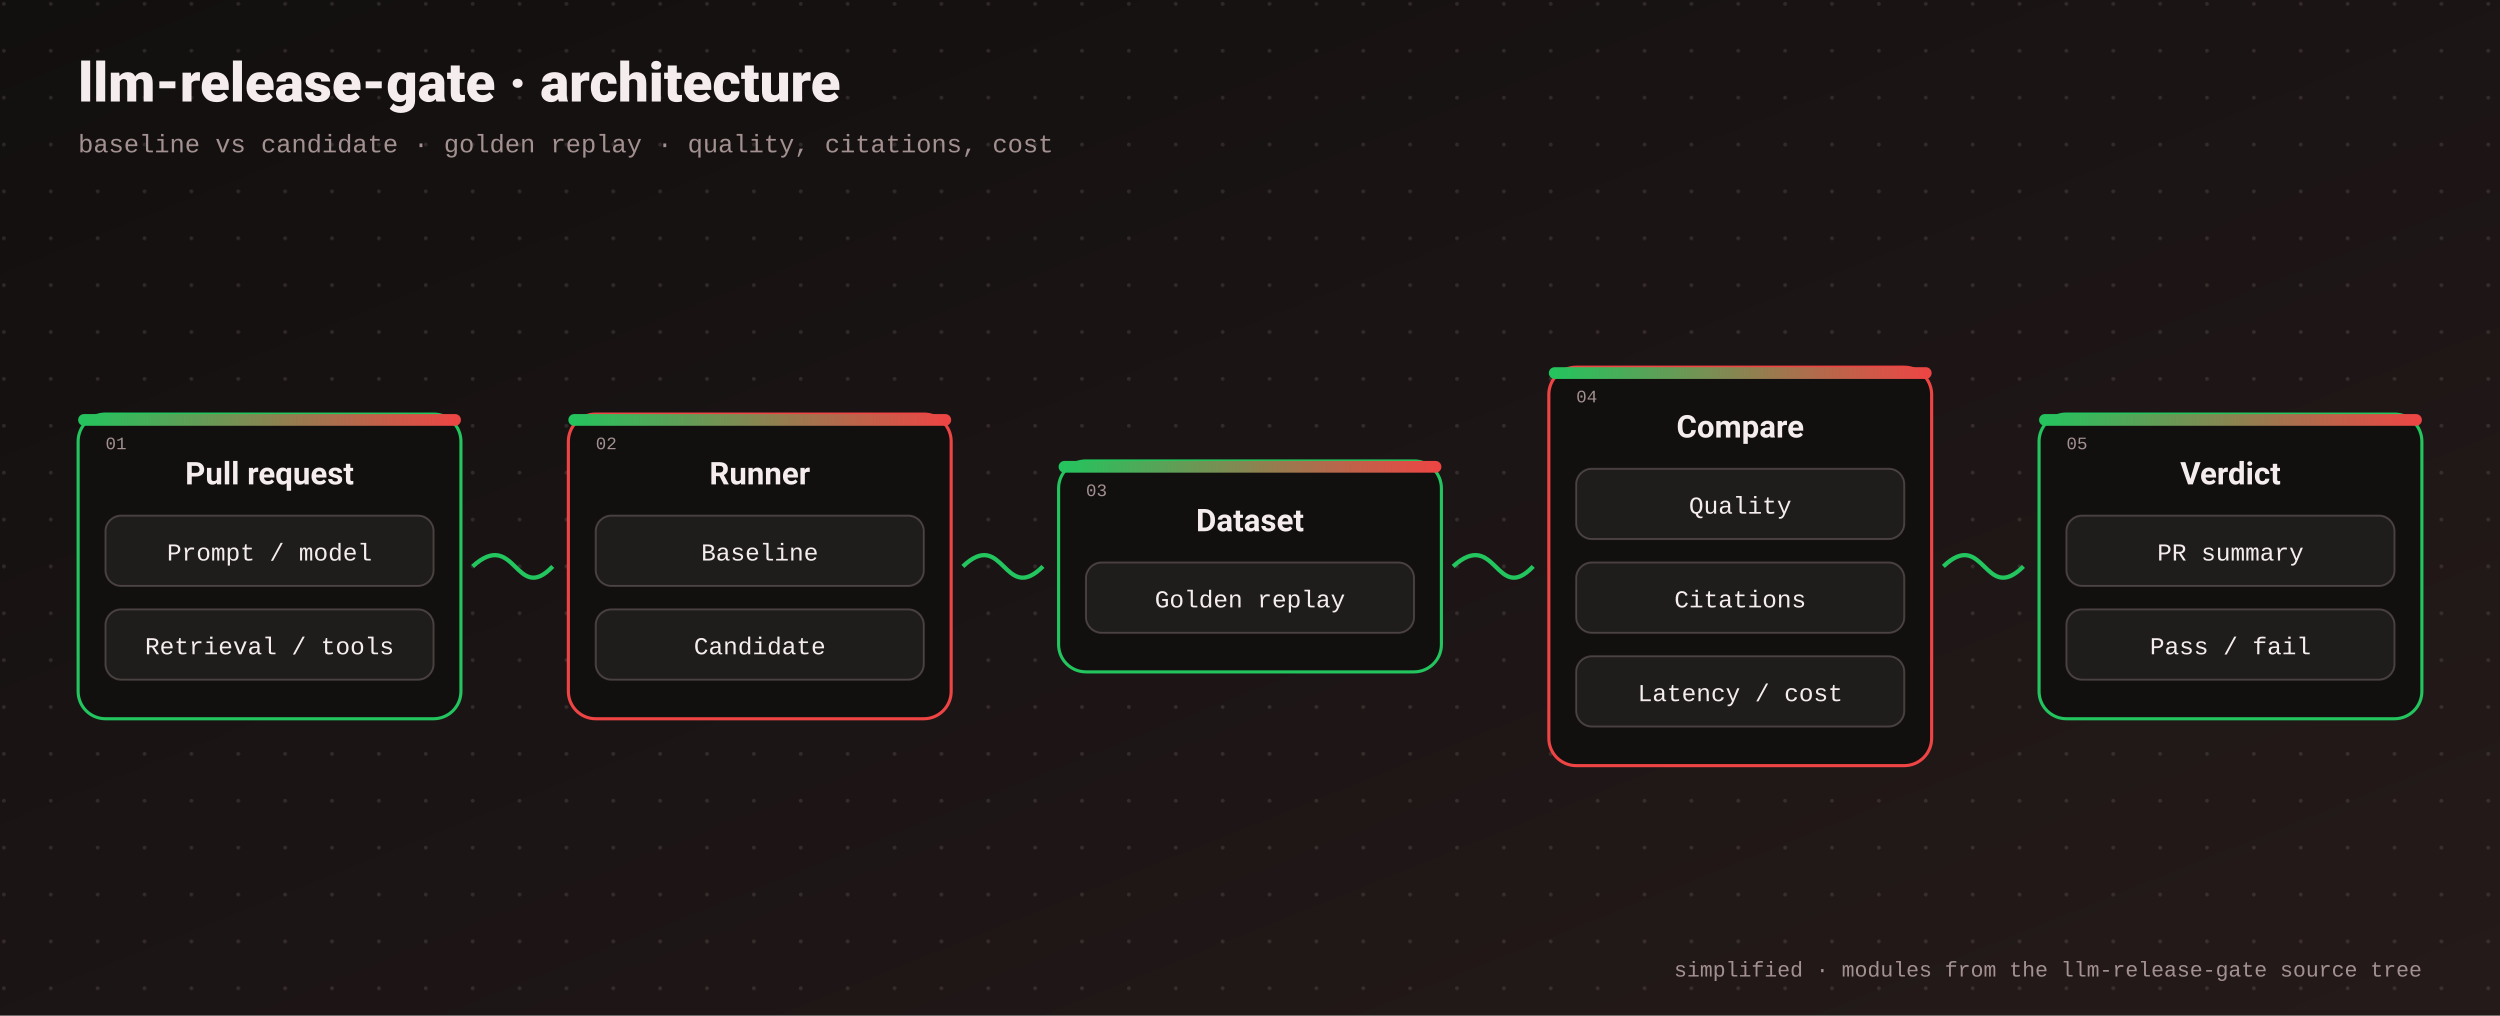
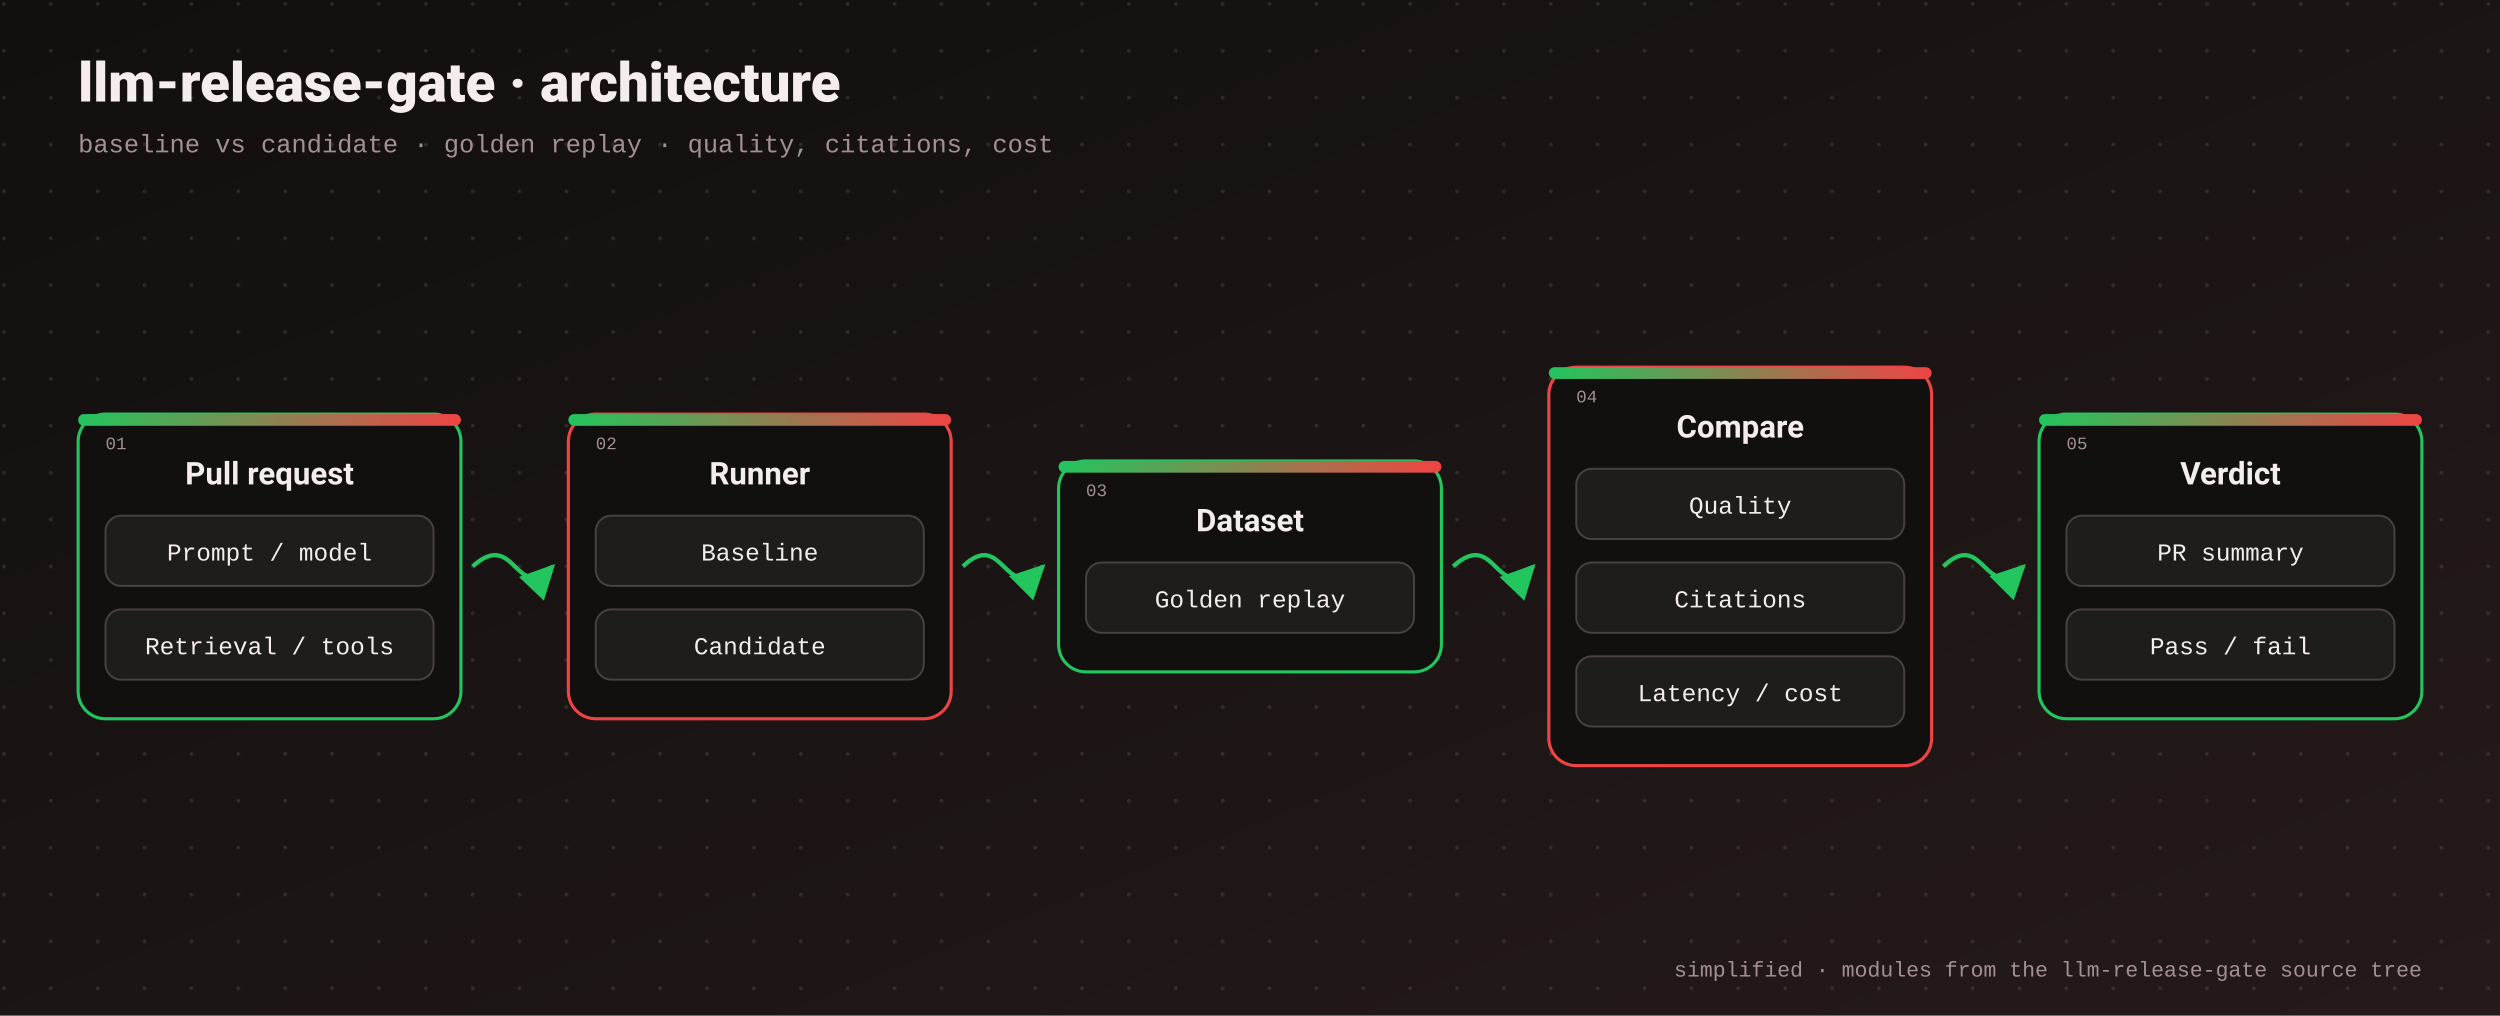
<svg xmlns="http://www.w3.org/2000/svg" width="1280" height="520" viewBox="0 0 1280 520" role="img" aria-labelledby="t d">
  <defs>
    <linearGradient id="ag" x1="0" y1="0" x2="1" y2="1">
      <stop offset="0" stop-color="#120f0f" />
      <stop offset="1" stop-color="#251a1a" />
    </linearGradient>
    <linearGradient id="aa" x1="0" y1="0" x2="1" y2="0">
      <stop offset="0" stop-color="#22c55e" />
      <stop offset="1" stop-color="#ef4444" />
    </linearGradient>
-     <radialGradient id="ar" cx="0.78" cy="0.4" r="0.6">
+     <radialGradient id="ambient-glow" cx="0.78" cy="0.4" r="0.6">
      <stop offset="0" stop-color="#22c55e" stop-opacity="0.22" />
      <stop offset="1" stop-color="#22c55e" stop-opacity="0" />
    </radialGradient>
    <pattern id="ap" width="24" height="24" patternUnits="userSpaceOnUse">
      <circle cx="2" cy="2" r="1" fill="#a39090" opacity="0.18" />
    </pattern>
  </defs>
  <marker id="ar" viewBox="0 0 10 10" refX="9" refY="5" markerWidth="8" markerHeight="8" orient="auto">
    <path d="M0 0L10 5L0 10z" fill="#22c55e" />
  </marker>
  <rect width="1280" height="520" fill="url(#ag)" />
  <rect width="1280" height="520" fill="url(#ap)" />
  <text x="40" y="52" font-family="system-ui,-apple-system,'Segoe UI',Roboto,'Helvetica Neue',Arial,sans-serif" font-weight="800" font-size="28" fill="#f5eded">llm-release-gate · architecture</text>
  <text x="40" y="78" font-family="ui-monospace,SFMono-Regular,Menlo,Consolas,'Liberation Mono',monospace" font-size="13" fill="#a39090">baseline vs candidate · golden replay · quality, citations, cost</text>
  <rect x="40" y="212" width="196" height="156" rx="14" fill="#120f0f" stroke="#22c55e" stroke-width="1.6" />
  <rect x="40" y="212" width="196" height="6" rx="3" fill="url(#aa)" />
  <text x="138" y="248" text-anchor="middle" font-family="system-ui,-apple-system,'Segoe UI',Roboto,'Helvetica Neue',Arial,sans-serif" font-weight="700" font-size="16" fill="#f5eded">Pull request</text>
  <text x="54" y="230" font-family="ui-monospace,SFMono-Regular,Menlo,Consolas,'Liberation Mono',monospace" font-size="9" fill="#a39090">01</text>
  <rect x="54" y="264" width="168" height="36" rx="8" fill="#f5eded" fill-opacity="0.06" stroke="#a39090" stroke-opacity="0.35" />
  <text x="138" y="287" text-anchor="middle" font-family="ui-monospace,SFMono-Regular,Menlo,Consolas,'Liberation Mono',monospace" font-size="12.5" fill="#f5eded">Prompt / model</text>
  <rect x="54" y="312" width="168" height="36" rx="8" fill="#f5eded" fill-opacity="0.06" stroke="#a39090" stroke-opacity="0.35" />
  <text x="138" y="335" text-anchor="middle" font-family="ui-monospace,SFMono-Regular,Menlo,Consolas,'Liberation Mono',monospace" font-size="12.5" fill="#f5eded">Retrieval / tools</text>
  <path d="M242 290 C 264 270, 264 310, 283 290" fill="none" stroke="#22c55e" stroke-width="2.2" marker-end="url(#ar)" />
  <rect x="291" y="212" width="196" height="156" rx="14" fill="#120f0f" stroke="#ef4444" stroke-width="1.6" />
  <rect x="291" y="212" width="196" height="6" rx="3" fill="url(#aa)" />
  <text x="389" y="248" text-anchor="middle" font-family="system-ui,-apple-system,'Segoe UI',Roboto,'Helvetica Neue',Arial,sans-serif" font-weight="700" font-size="16" fill="#f5eded">Runner</text>
  <text x="305" y="230" font-family="ui-monospace,SFMono-Regular,Menlo,Consolas,'Liberation Mono',monospace" font-size="9" fill="#a39090">02</text>
  <rect x="305" y="264" width="168" height="36" rx="8" fill="#f5eded" fill-opacity="0.06" stroke="#a39090" stroke-opacity="0.35" />
  <text x="389" y="287" text-anchor="middle" font-family="ui-monospace,SFMono-Regular,Menlo,Consolas,'Liberation Mono',monospace" font-size="12.5" fill="#f5eded">Baseline</text>
  <rect x="305" y="312" width="168" height="36" rx="8" fill="#f5eded" fill-opacity="0.06" stroke="#a39090" stroke-opacity="0.35" />
  <text x="389" y="335" text-anchor="middle" font-family="ui-monospace,SFMono-Regular,Menlo,Consolas,'Liberation Mono',monospace" font-size="12.5" fill="#f5eded">Candidate</text>
  <path d="M493 290 C 514 270, 514 310, 534 290" fill="none" stroke="#22c55e" stroke-width="2.2" marker-end="url(#ar)" />
  <rect x="542" y="236" width="196" height="108" rx="14" fill="#120f0f" stroke="#22c55e" stroke-width="1.6" />
  <rect x="542" y="236" width="196" height="6" rx="3" fill="url(#aa)" />
  <text x="640" y="272" text-anchor="middle" font-family="system-ui,-apple-system,'Segoe UI',Roboto,'Helvetica Neue',Arial,sans-serif" font-weight="700" font-size="16" fill="#f5eded">Dataset</text>
  <text x="556" y="254" font-family="ui-monospace,SFMono-Regular,Menlo,Consolas,'Liberation Mono',monospace" font-size="9" fill="#a39090">03</text>
  <rect x="556" y="288" width="168" height="36" rx="8" fill="#f5eded" fill-opacity="0.06" stroke="#a39090" stroke-opacity="0.35" />
  <text x="640" y="311" text-anchor="middle" font-family="ui-monospace,SFMono-Regular,Menlo,Consolas,'Liberation Mono',monospace" font-size="12.5" fill="#f5eded">Golden replay</text>
  <path d="M744 290 C 766 270, 766 310, 785 290" fill="none" stroke="#22c55e" stroke-width="2.2" marker-end="url(#ar)" />
  <rect x="793" y="188" width="196" height="204" rx="14" fill="#120f0f" stroke="#ef4444" stroke-width="1.6" />
  <rect x="793" y="188" width="196" height="6" rx="3" fill="url(#aa)" />
  <text x="891" y="224" text-anchor="middle" font-family="system-ui,-apple-system,'Segoe UI',Roboto,'Helvetica Neue',Arial,sans-serif" font-weight="700" font-size="16" fill="#f5eded">Compare</text>
  <text x="807" y="206" font-family="ui-monospace,SFMono-Regular,Menlo,Consolas,'Liberation Mono',monospace" font-size="9" fill="#a39090">04</text>
  <rect x="807" y="240" width="168" height="36" rx="8" fill="#f5eded" fill-opacity="0.06" stroke="#a39090" stroke-opacity="0.35" />
  <text x="891" y="263" text-anchor="middle" font-family="ui-monospace,SFMono-Regular,Menlo,Consolas,'Liberation Mono',monospace" font-size="12.5" fill="#f5eded">Quality</text>
  <rect x="807" y="288" width="168" height="36" rx="8" fill="#f5eded" fill-opacity="0.06" stroke="#a39090" stroke-opacity="0.35" />
  <text x="891" y="311" text-anchor="middle" font-family="ui-monospace,SFMono-Regular,Menlo,Consolas,'Liberation Mono',monospace" font-size="12.5" fill="#f5eded">Citations</text>
  <rect x="807" y="336" width="168" height="36" rx="8" fill="#f5eded" fill-opacity="0.06" stroke="#a39090" stroke-opacity="0.35" />
  <text x="891" y="359" text-anchor="middle" font-family="ui-monospace,SFMono-Regular,Menlo,Consolas,'Liberation Mono',monospace" font-size="12.5" fill="#f5eded">Latency / cost</text>
  <path d="M995 290 C 1016 270, 1016 310, 1036 290" fill="none" stroke="#22c55e" stroke-width="2.2" marker-end="url(#ar)" />
  <rect x="1044" y="212" width="196" height="156" rx="14" fill="#120f0f" stroke="#22c55e" stroke-width="1.6" />
  <rect x="1044" y="212" width="196" height="6" rx="3" fill="url(#aa)" />
  <text x="1142" y="248" text-anchor="middle" font-family="system-ui,-apple-system,'Segoe UI',Roboto,'Helvetica Neue',Arial,sans-serif" font-weight="700" font-size="16" fill="#f5eded">Verdict</text>
  <text x="1058" y="230" font-family="ui-monospace,SFMono-Regular,Menlo,Consolas,'Liberation Mono',monospace" font-size="9" fill="#a39090">05</text>
  <rect x="1058" y="264" width="168" height="36" rx="8" fill="#f5eded" fill-opacity="0.06" stroke="#a39090" stroke-opacity="0.35" />
  <text x="1142" y="287" text-anchor="middle" font-family="ui-monospace,SFMono-Regular,Menlo,Consolas,'Liberation Mono',monospace" font-size="12.5" fill="#f5eded">PR summary</text>
  <rect x="1058" y="312" width="168" height="36" rx="8" fill="#f5eded" fill-opacity="0.06" stroke="#a39090" stroke-opacity="0.35" />
  <text x="1142" y="335" text-anchor="middle" font-family="ui-monospace,SFMono-Regular,Menlo,Consolas,'Liberation Mono',monospace" font-size="12.5" fill="#f5eded">Pass / fail</text>
  <text x="1240" y="500" text-anchor="end" font-family="ui-monospace,SFMono-Regular,Menlo,Consolas,'Liberation Mono',monospace" font-size="11" fill="#a39090">simplified · modules from the llm-release-gate source tree</text>
</svg>
